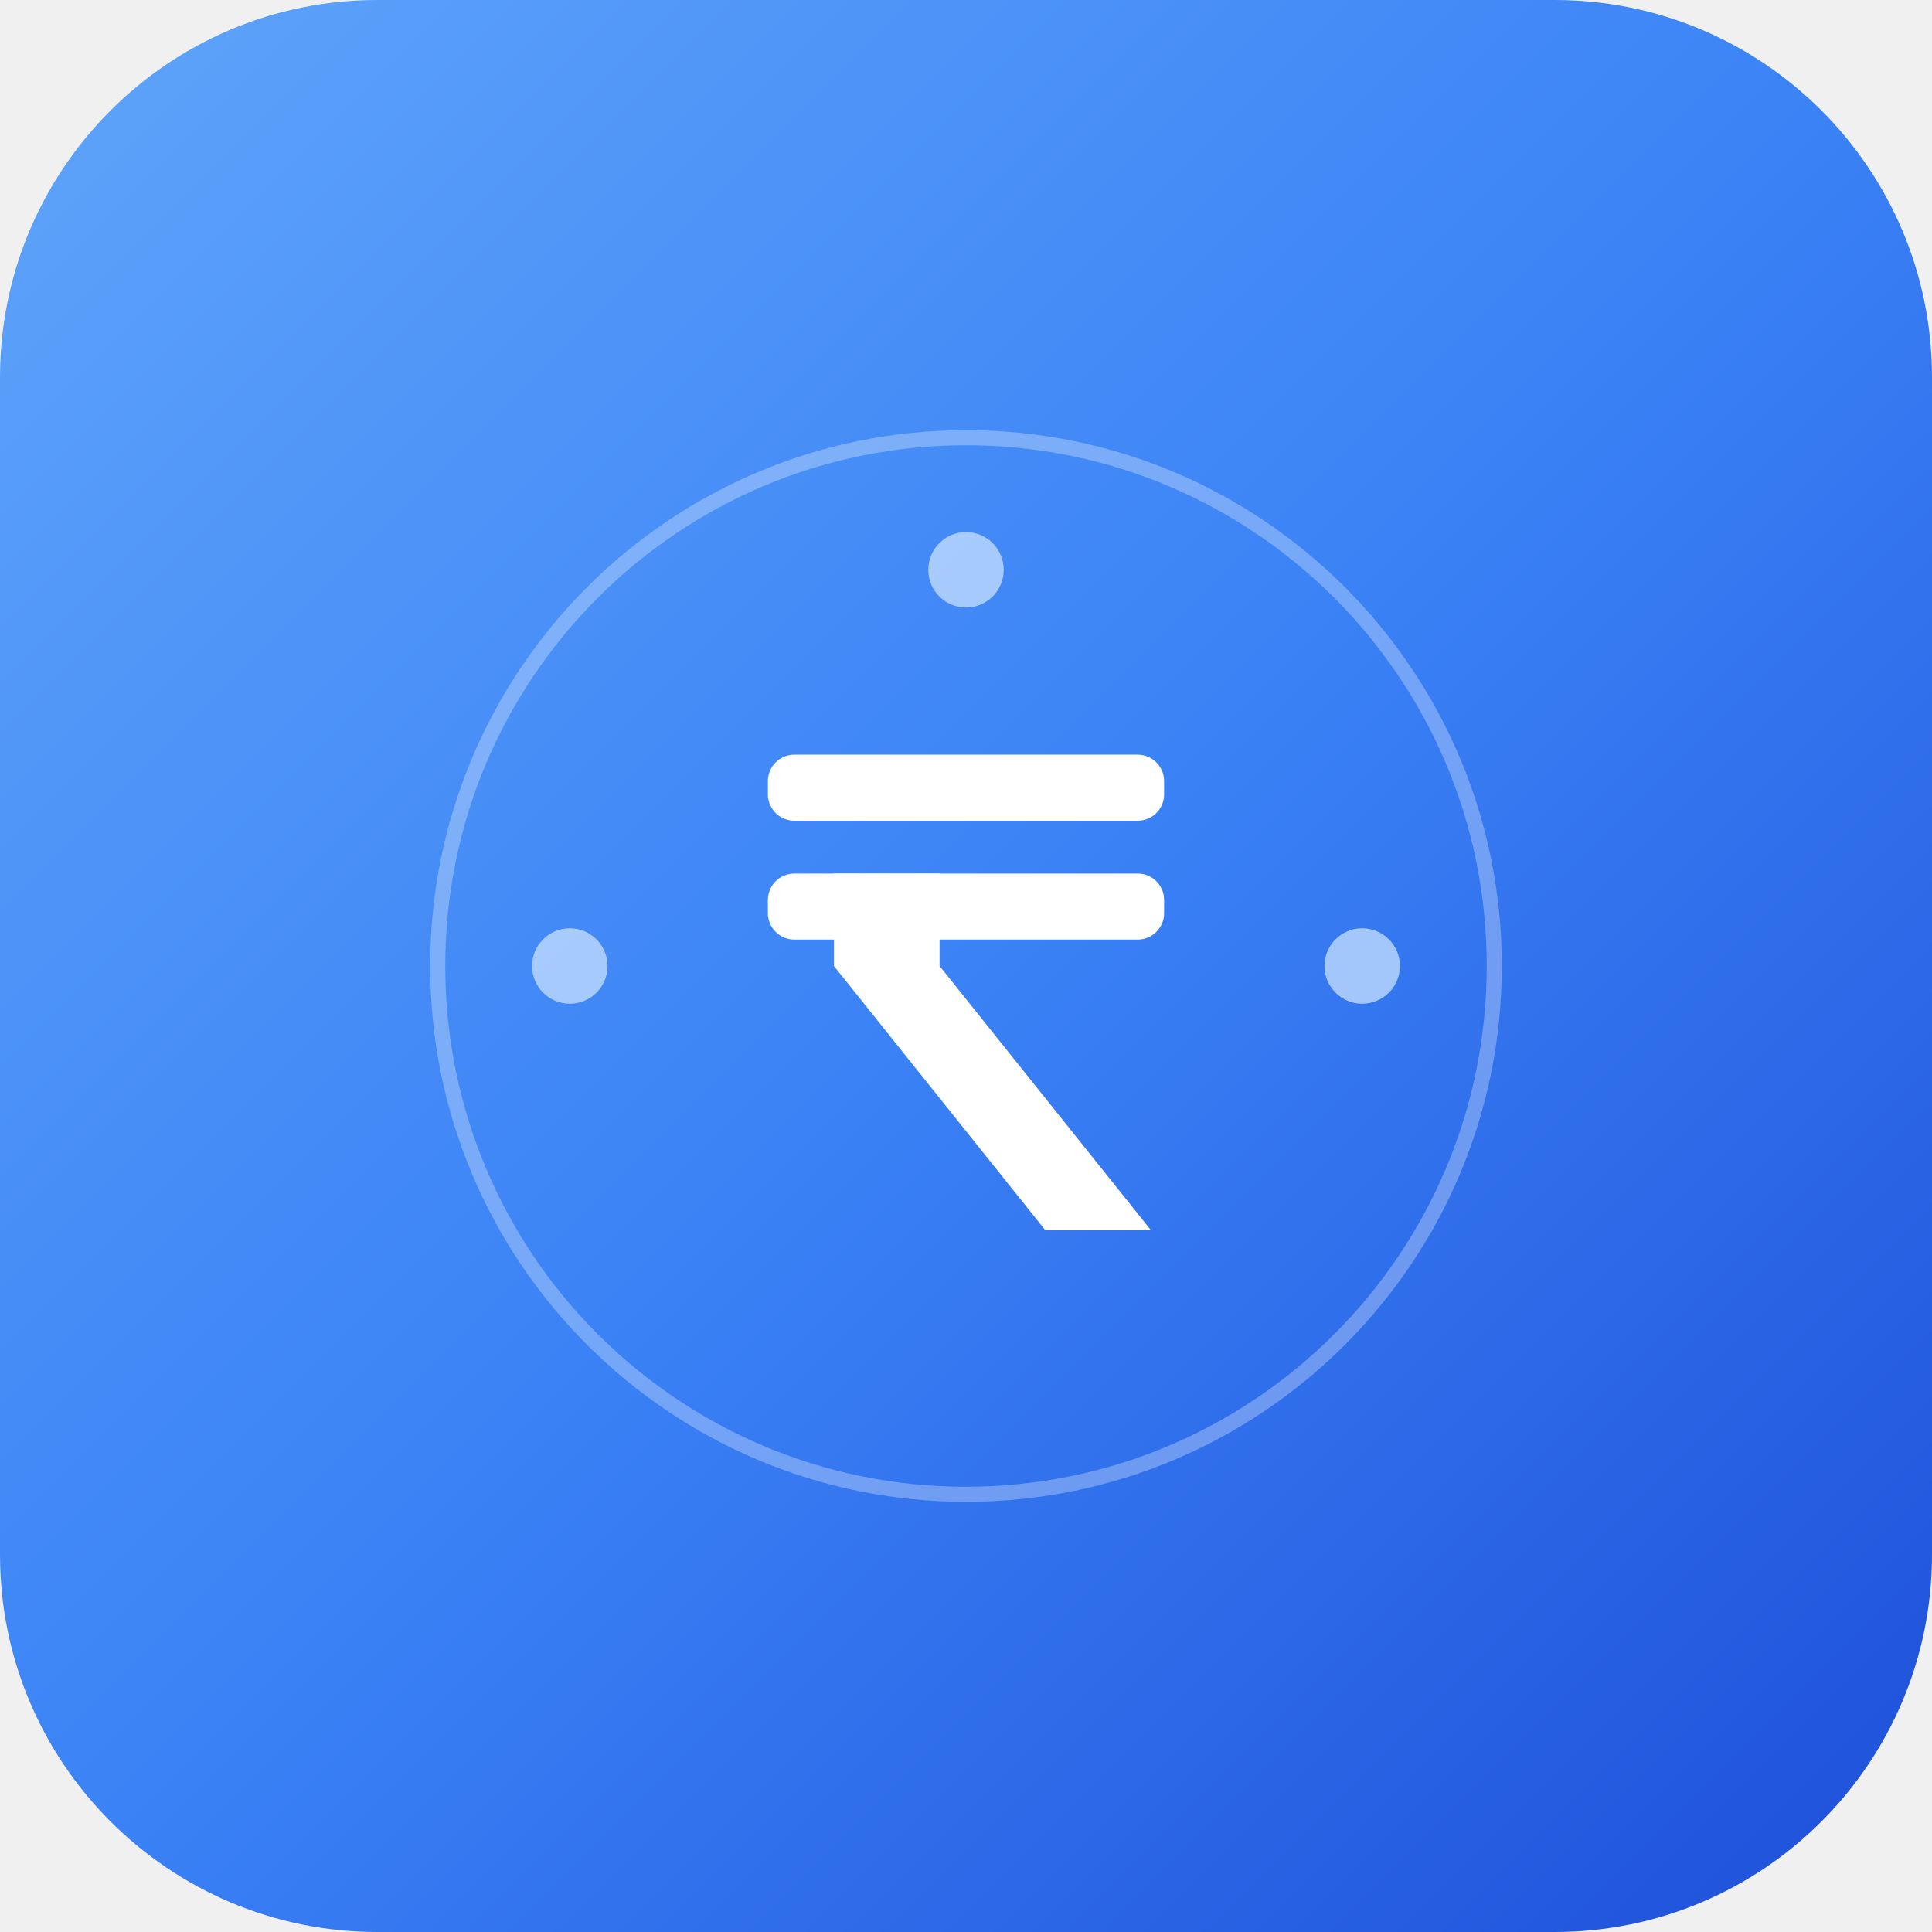
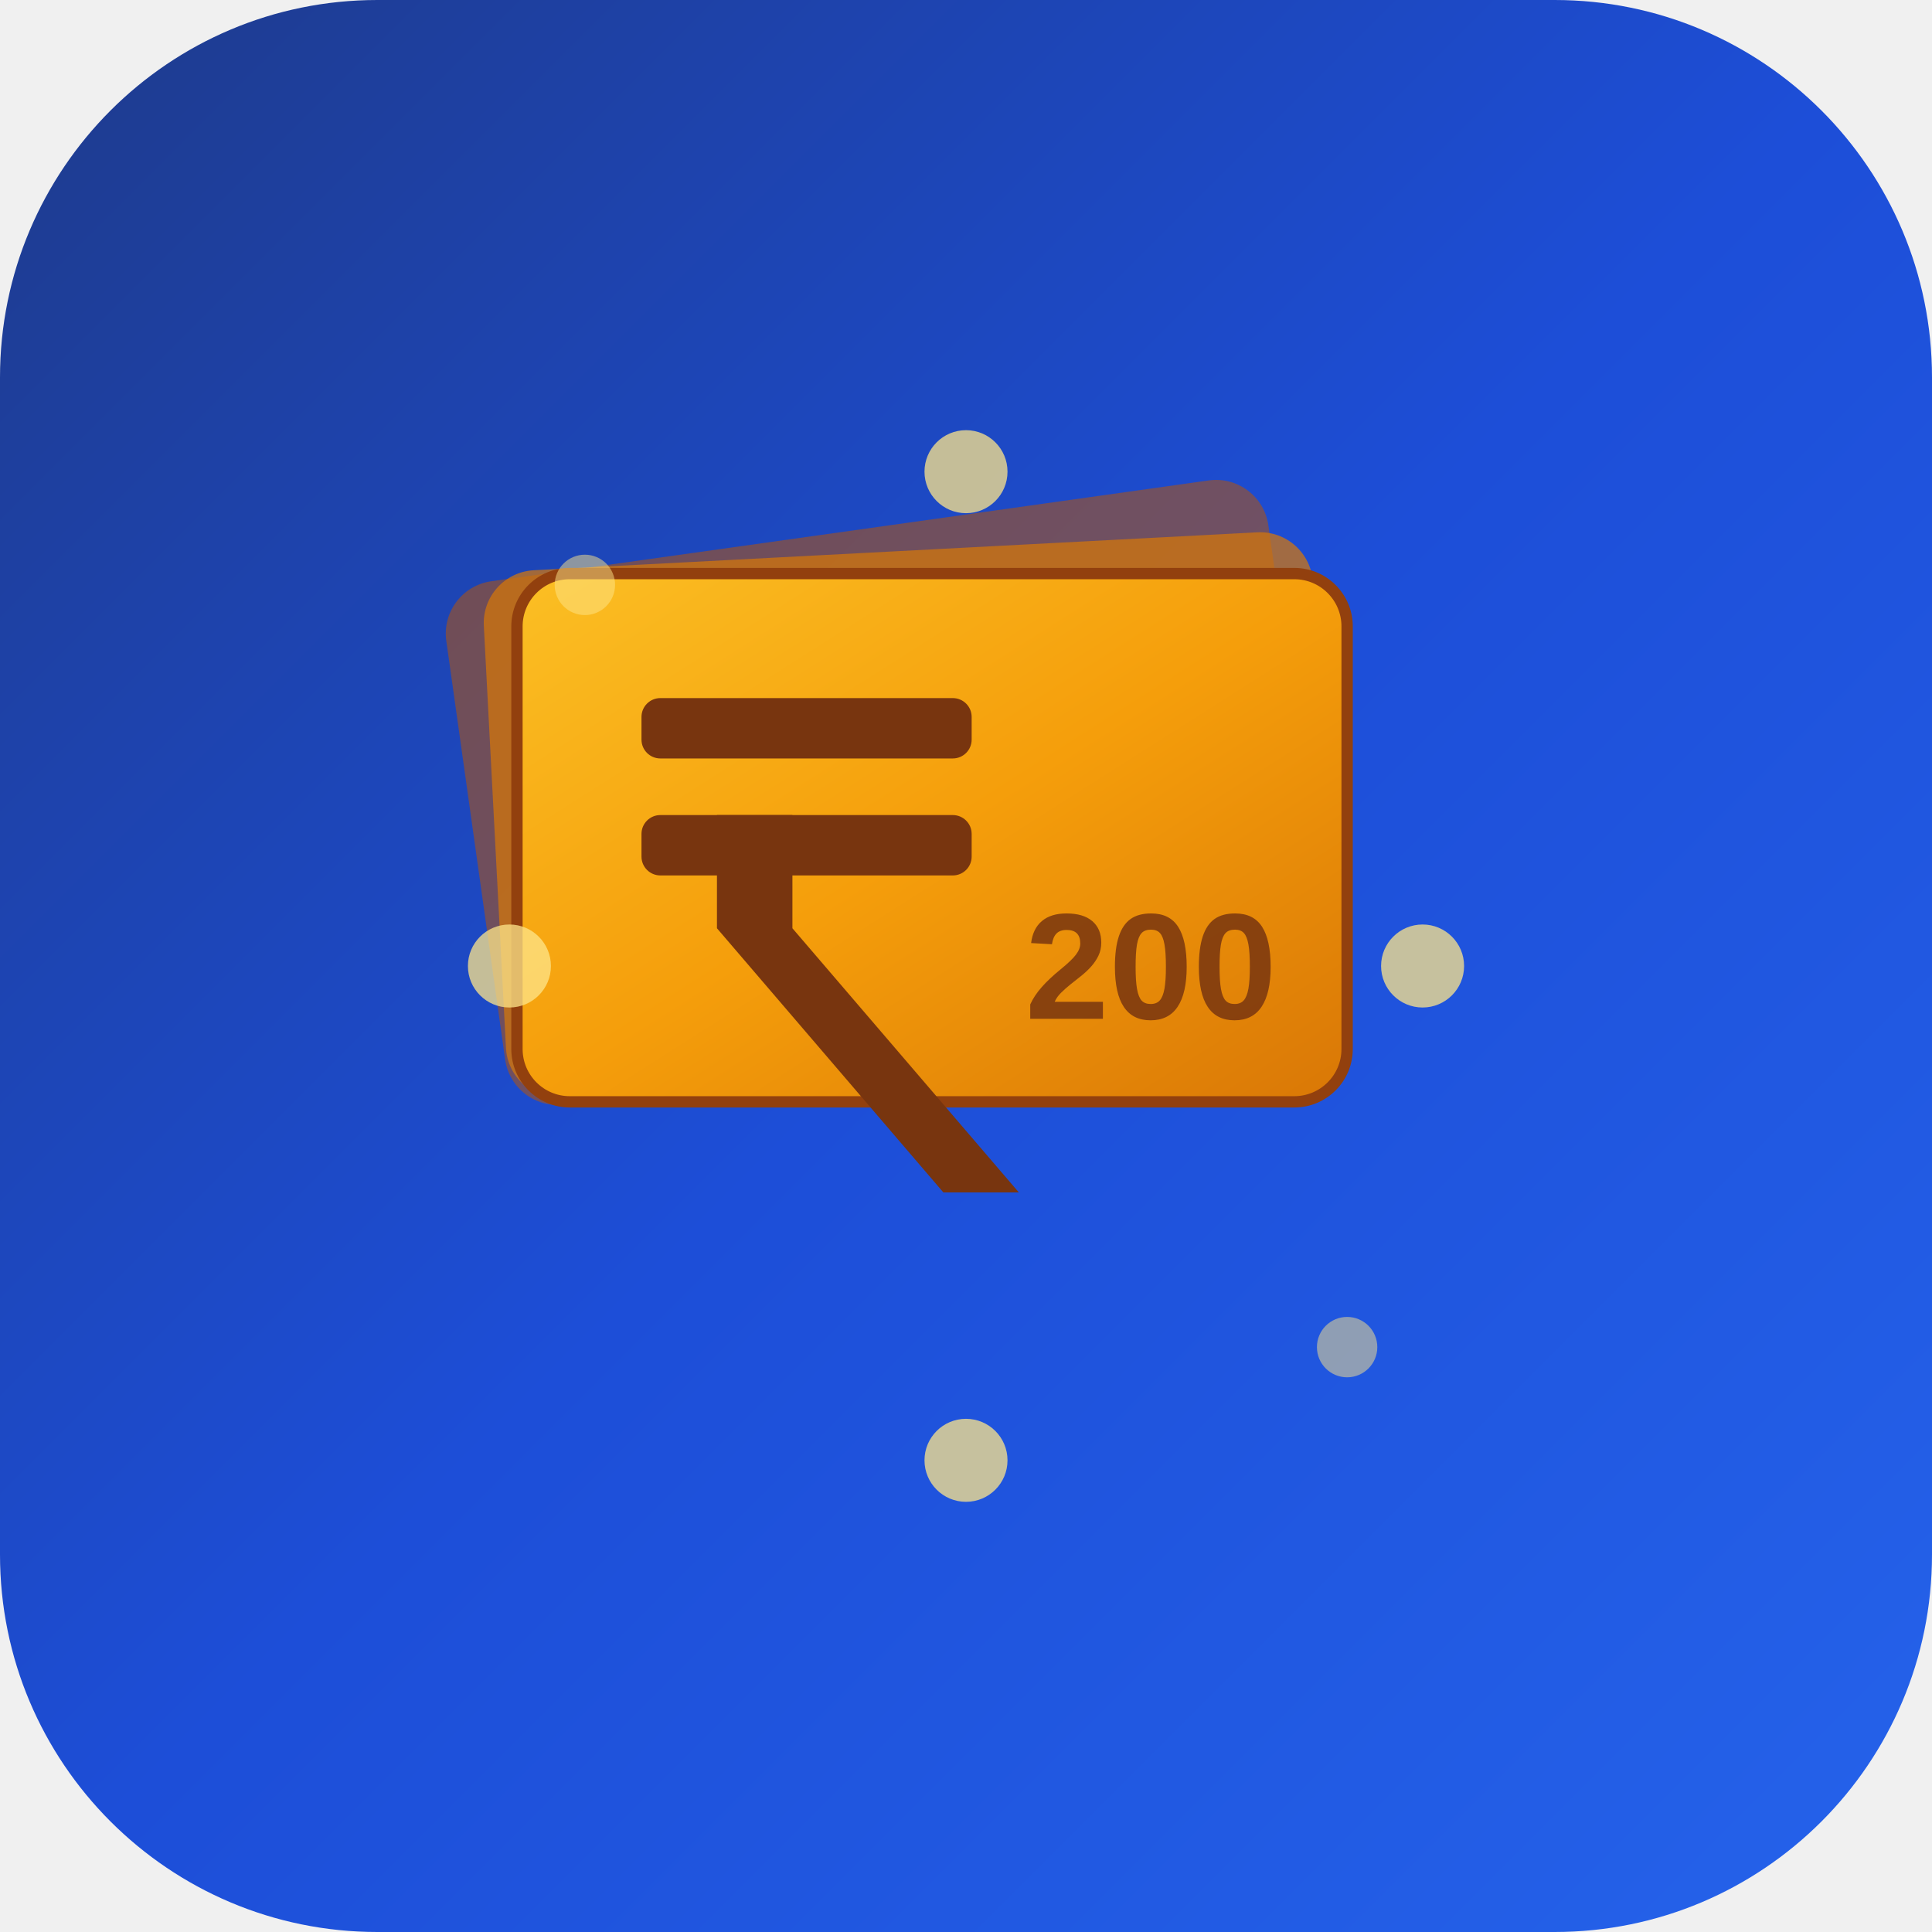
<svg xmlns="http://www.w3.org/2000/svg" width="1024" height="1024" viewBox="0 0 1024 1024">
  <defs>
    <linearGradient id="bgGradient" x1="0%" y1="0%" x2="100%" y2="100%">
-       <stop offset="0%" stop-color="#60A5FA" />
-       <stop offset="50%" stop-color="#3B82F6" />
-       <stop offset="100%" stop-color="#1D4ED8" />
+       <stop offset="0%" stop-color="#1E3A8A" />
+       <stop offset="50%" stop-color="#1D4ED8" />
+       <stop offset="100%" stop-color="#2563EB" />
+     </linearGradient>
+     <linearGradient id="noteGradient" x1="0%" y1="0%" x2="100%" y2="100%">
+       <stop offset="0%" stop-color="#FBBF24" />
+       <stop offset="50%" stop-color="#F59E0B" />
+       <stop offset="100%" stop-color="#D97706" />
    </linearGradient>
  </defs>
  <rect width="1024" height="1024" rx="200" fill="url(#bgGradient)" />
-   <circle cx="512" cy="512" r="280" fill="none" stroke="#FFFFFF" stroke-width="8" opacity="0.3" />
-   <g fill="#FFFFFF" transform="translate(512, 512) scale(7) translate(-32, -32)">
-     <rect x="17" y="16" width="30" height="5" rx="2" />
-     <rect x="17" y="25" width="30" height="5" rx="2" />
-     <path d="M22 25 L22 32 L38 52 L46 52 L30 32 L30 25 Z" />
+   <rect x="250" y="280" width="440" height="280" rx="28" ry="28" fill="#B45309" opacity="0.55" transform="rotate(-8, 470, 420)" />
+   <rect x="262" y="292" width="440" height="280" rx="28" ry="28" fill="#D97706" opacity="0.7" transform="rotate(-3, 482, 432)" />
+   <rect x="274" y="304" width="440" height="280" rx="28" ry="28" fill="url(#noteGradient)" stroke="#92400E" stroke-width="6" />
+   <g fill="#78350F">
+     <rect x="340" y="370" width="175" height="32" rx="10" />
+     <rect x="340" y="432" width="175" height="32" rx="10" />
+     <path d="M380 432 L380 492 L500 632 L540 632 L420 492 L420 432 Z" />
  </g>
-   <circle cx="302" cy="512" r="20" fill="#BFDBFE" opacity="0.8" />
-   <circle cx="722" cy="512" r="20" fill="#BFDBFE" opacity="0.8" />
-   <circle cx="512" cy="302" r="20" fill="#BFDBFE" opacity="0.8" />
+   <text x="610" y="540" font-family="Arial, sans-serif" font-size="80" font-weight="bold" fill="#78350F" opacity="0.85" text-anchor="middle">200</text>
+   <circle cx="270" cy="512" r="22" fill="#FDE68A" opacity="0.75" />
+   <circle cx="754" cy="512" r="22" fill="#FDE68A" opacity="0.75" />
+   <circle cx="512" cy="250" r="22" fill="#FDE68A" opacity="0.75" />
+   <circle cx="512" cy="774" r="22" fill="#FDE68A" opacity="0.75" />
+   <circle cx="310" cy="310" r="16" fill="#FDE68A" opacity="0.5" />
+   <circle cx="714" cy="714" r="16" fill="#FDE68A" opacity="0.5" />
</svg>
